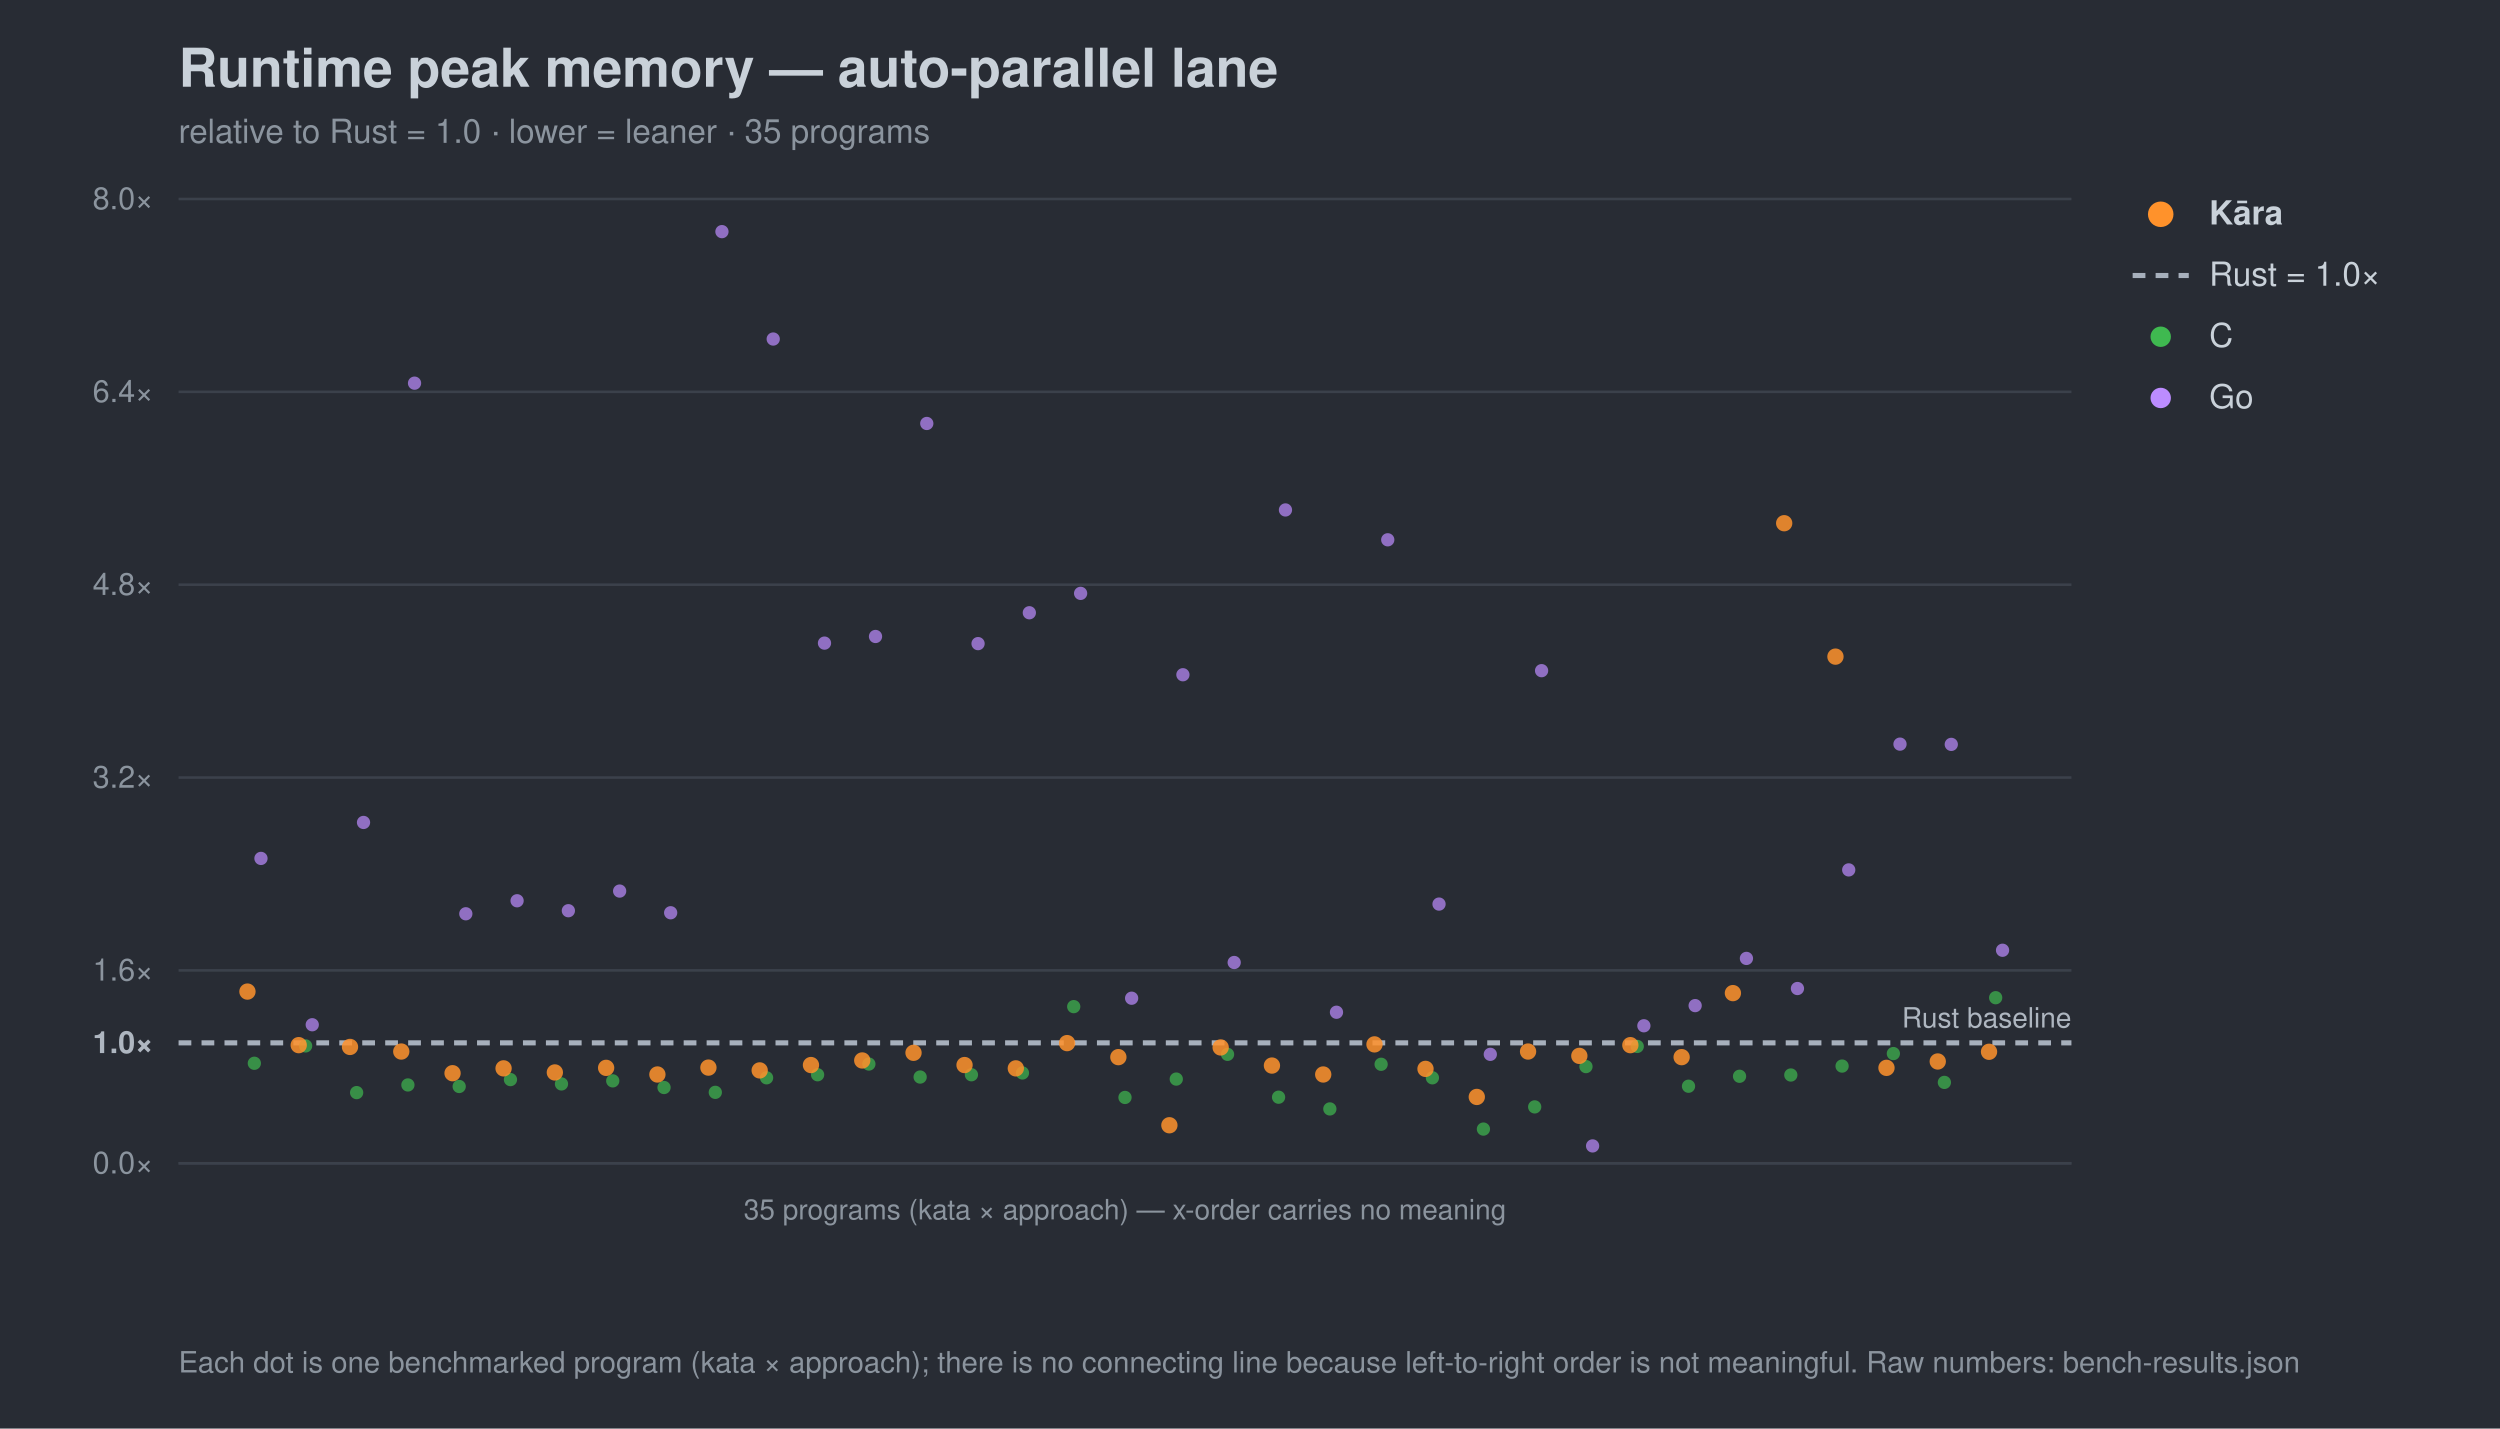
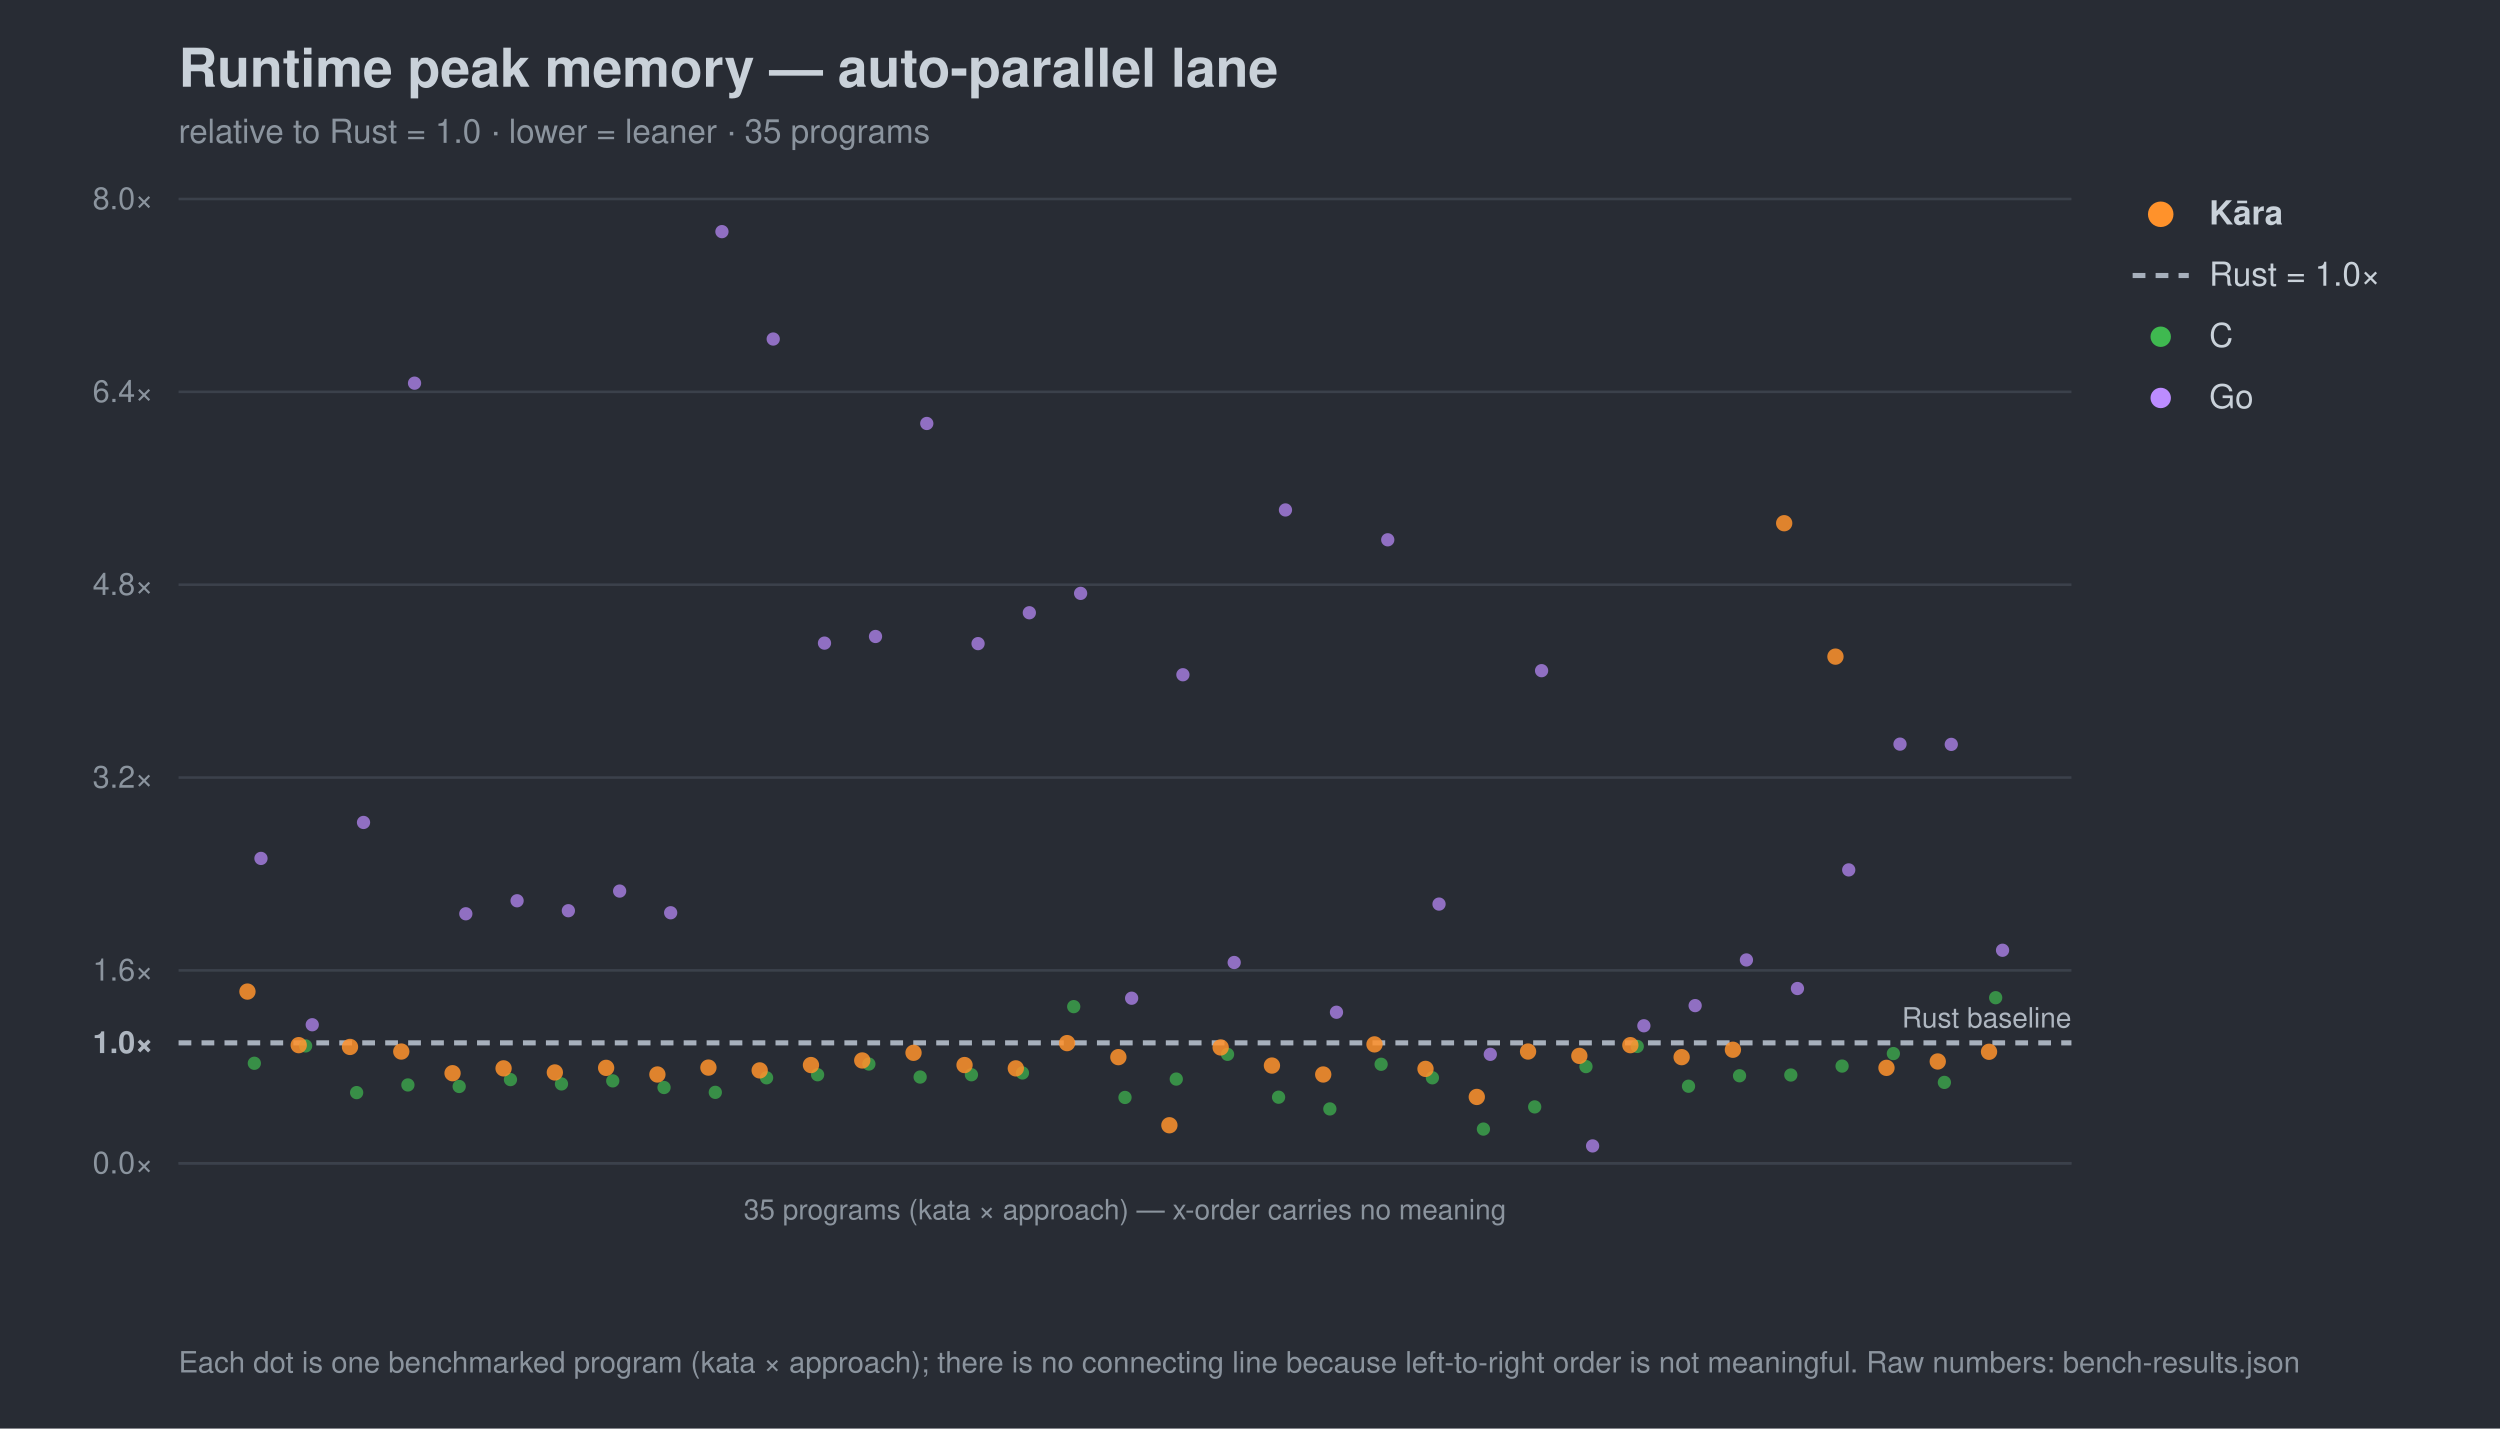
<svg xmlns="http://www.w3.org/2000/svg" width="980" height="560" viewBox="0 0 980 560" font-family="-apple-system,Segoe UI,Helvetica,Arial,sans-serif">
  <rect width="980" height="560" fill="#282c34" />
  <text x="70" y="34" font-size="21" font-weight="700" fill="#c9d1d9">Runtime peak memory — auto-parallel lane</text>
  <text x="70" y="56" font-size="13" fill="#8b949e">relative to Rust = 1.0 · lower = leaner · 35 programs</text>
  <line x1="70" y1="456.0" x2="812" y2="456.0" stroke="#3b414b" stroke-width="1" />
  <text x="60" y="460.0" font-size="12" text-anchor="end" fill="#8b949e">0.0×</text>
  <line x1="70" y1="408.8" x2="812" y2="408.8" stroke="#a7b0bc" stroke-width="2" stroke-dasharray="5 4" />
  <text x="60" y="412.8" font-size="12" text-anchor="end" fill="#aeb6c0" font-weight="700">1.0×</text>
  <line x1="70" y1="380.4" x2="812" y2="380.4" stroke="#3b414b" stroke-width="1" />
  <text x="60" y="384.4" font-size="12" text-anchor="end" fill="#8b949e">1.6×</text>
  <line x1="70" y1="304.8" x2="812" y2="304.8" stroke="#3b414b" stroke-width="1" />
  <text x="60" y="308.8" font-size="12" text-anchor="end" fill="#8b949e">3.2×</text>
  <line x1="70" y1="229.2" x2="812" y2="229.2" stroke="#3b414b" stroke-width="1" />
  <text x="60" y="233.2" font-size="12" text-anchor="end" fill="#8b949e">4.8×</text>
  <line x1="70" y1="153.6" x2="812" y2="153.6" stroke="#3b414b" stroke-width="1" />
  <text x="60" y="157.6" font-size="12" text-anchor="end" fill="#8b949e">6.4×</text>
  <line x1="70" y1="78.0" x2="812" y2="78.0" stroke="#3b414b" stroke-width="1" />
  <text x="60" y="82.0" font-size="12" text-anchor="end" fill="#8b949e">8.0×</text>
  <text x="812" y="402.8" font-size="11" text-anchor="end" fill="#aeb6c0">Rust baseline</text>
  <line x1="70" y1="456" x2="812" y2="456" stroke="#3b414b" />
  <text x="441.0" y="478" font-size="11" text-anchor="middle" fill="#8b949e">35 programs (kata × approach) — x-order carries no meaning</text>
  <circle cx="99.7" cy="416.8" r="2.6" fill="#3fb950" opacity="0.7" />
  <circle cx="119.8" cy="410.0" r="2.6" fill="#3fb950" opacity="0.7" />
  <circle cx="139.8" cy="428.3" r="2.6" fill="#3fb950" opacity="0.7" />
  <circle cx="159.9" cy="425.3" r="2.6" fill="#3fb950" opacity="0.7" />
  <circle cx="180.0" cy="425.9" r="2.6" fill="#3fb950" opacity="0.7" />
  <circle cx="200.1" cy="423.2" r="2.6" fill="#3fb950" opacity="0.7" />
  <circle cx="220.1" cy="424.9" r="2.6" fill="#3fb950" opacity="0.7" />
  <circle cx="240.2" cy="423.7" r="2.6" fill="#3fb950" opacity="0.7" />
  <circle cx="260.3" cy="426.3" r="2.6" fill="#3fb950" opacity="0.7" />
  <circle cx="280.4" cy="428.2" r="2.6" fill="#3fb950" opacity="0.7" />
  <circle cx="300.5" cy="422.5" r="2.6" fill="#3fb950" opacity="0.7" />
  <circle cx="320.5" cy="421.3" r="2.6" fill="#3fb950" opacity="0.7" />
  <circle cx="340.6" cy="417.1" r="2.6" fill="#3fb950" opacity="0.7" />
  <circle cx="360.7" cy="422.2" r="2.6" fill="#3fb950" opacity="0.7" />
  <circle cx="380.8" cy="421.3" r="2.6" fill="#3fb950" opacity="0.7" />
  <circle cx="400.8" cy="420.6" r="2.6" fill="#3fb950" opacity="0.7" />
  <circle cx="420.9" cy="394.6" r="2.6" fill="#3fb950" opacity="0.7" />
  <circle cx="441.0" cy="430.2" r="2.6" fill="#3fb950" opacity="0.7" />
  <circle cx="461.1" cy="423.0" r="2.6" fill="#3fb950" opacity="0.7" />
  <circle cx="481.2" cy="413.3" r="2.6" fill="#3fb950" opacity="0.7" />
  <circle cx="501.2" cy="430.1" r="2.6" fill="#3fb950" opacity="0.7" />
  <circle cx="521.3" cy="434.7" r="2.6" fill="#3fb950" opacity="0.7" />
  <circle cx="541.4" cy="417.2" r="2.6" fill="#3fb950" opacity="0.7" />
  <circle cx="561.5" cy="422.5" r="2.6" fill="#3fb950" opacity="0.7" />
  <circle cx="581.5" cy="442.6" r="2.6" fill="#3fb950" opacity="0.7" />
  <circle cx="601.6" cy="433.9" r="2.6" fill="#3fb950" opacity="0.7" />
  <circle cx="621.7" cy="418.1" r="2.6" fill="#3fb950" opacity="0.7" />
  <circle cx="641.8" cy="410.2" r="2.6" fill="#3fb950" opacity="0.7" />
  <circle cx="661.9" cy="425.8" r="2.6" fill="#3fb950" opacity="0.7" />
-   <circle cx="681.9" cy="421.9" r="2.6" fill="#3fb950" opacity="0.7" />
+   <circle cx="681.9" cy="421.7" r="2.6" fill="#3fb950" opacity="0.7" />
  <circle cx="702.0" cy="421.4" r="2.6" fill="#3fb950" opacity="0.7" />
  <circle cx="722.1" cy="417.9" r="2.6" fill="#3fb950" opacity="0.7" />
  <circle cx="742.2" cy="413.0" r="2.6" fill="#3fb950" opacity="0.7" />
  <circle cx="762.2" cy="424.3" r="2.6" fill="#3fb950" opacity="0.7" />
  <circle cx="782.3" cy="391.1" r="2.6" fill="#3fb950" opacity="0.7" />
  <circle cx="102.3" cy="336.5" r="2.6" fill="#bc8cff" opacity="0.7" />
  <circle cx="122.4" cy="401.7" r="2.6" fill="#bc8cff" opacity="0.7" />
  <circle cx="142.5" cy="322.4" r="2.6" fill="#bc8cff" opacity="0.7" />
  <circle cx="162.5" cy="150.2" r="2.6" fill="#bc8cff" opacity="0.7" />
  <circle cx="182.6" cy="358.2" r="2.6" fill="#bc8cff" opacity="0.7" />
  <circle cx="202.7" cy="353.1" r="2.6" fill="#bc8cff" opacity="0.7" />
  <circle cx="222.8" cy="357.0" r="2.6" fill="#bc8cff" opacity="0.7" />
  <circle cx="242.9" cy="349.3" r="2.6" fill="#bc8cff" opacity="0.7" />
  <circle cx="262.9" cy="357.8" r="2.6" fill="#bc8cff" opacity="0.7" />
  <circle cx="283.0" cy="90.8" r="2.6" fill="#bc8cff" opacity="0.7" />
  <circle cx="303.1" cy="132.9" r="2.6" fill="#bc8cff" opacity="0.7" />
  <circle cx="323.2" cy="252.1" r="2.6" fill="#bc8cff" opacity="0.7" />
  <circle cx="343.2" cy="249.5" r="2.6" fill="#bc8cff" opacity="0.7" />
  <circle cx="363.3" cy="166.0" r="2.6" fill="#bc8cff" opacity="0.7" />
  <circle cx="383.4" cy="252.3" r="2.6" fill="#bc8cff" opacity="0.7" />
  <circle cx="403.5" cy="240.2" r="2.6" fill="#bc8cff" opacity="0.7" />
  <circle cx="423.6" cy="232.6" r="2.6" fill="#bc8cff" opacity="0.7" />
  <circle cx="443.6" cy="391.3" r="2.6" fill="#bc8cff" opacity="0.7" />
  <circle cx="463.7" cy="264.5" r="2.6" fill="#bc8cff" opacity="0.7" />
  <circle cx="483.8" cy="377.3" r="2.6" fill="#bc8cff" opacity="0.7" />
  <circle cx="503.9" cy="199.9" r="2.6" fill="#bc8cff" opacity="0.7" />
  <circle cx="523.9" cy="396.8" r="2.6" fill="#bc8cff" opacity="0.7" />
  <circle cx="544.0" cy="211.6" r="2.6" fill="#bc8cff" opacity="0.7" />
  <circle cx="564.1" cy="354.4" r="2.6" fill="#bc8cff" opacity="0.7" />
  <circle cx="584.2" cy="413.3" r="2.6" fill="#bc8cff" opacity="0.7" />
  <circle cx="604.3" cy="262.9" r="2.6" fill="#bc8cff" opacity="0.7" />
  <circle cx="624.3" cy="449.2" r="2.6" fill="#bc8cff" opacity="0.7" />
  <circle cx="644.4" cy="402.1" r="2.6" fill="#bc8cff" opacity="0.7" />
  <circle cx="664.5" cy="394.2" r="2.6" fill="#bc8cff" opacity="0.7" />
-   <circle cx="684.6" cy="375.7" r="2.6" fill="#bc8cff" opacity="0.7" />
+   <circle cx="684.6" cy="376.3" r="2.6" fill="#bc8cff" opacity="0.7" />
  <circle cx="704.6" cy="387.5" r="2.6" fill="#bc8cff" opacity="0.7" />
  <circle cx="724.7" cy="341.0" r="2.6" fill="#bc8cff" opacity="0.7" />
  <circle cx="744.8" cy="291.7" r="2.6" fill="#bc8cff" opacity="0.7" />
  <circle cx="764.9" cy="291.8" r="2.6" fill="#bc8cff" opacity="0.7" />
  <circle cx="785.0" cy="372.5" r="2.6" fill="#bc8cff" opacity="0.7" />
  <circle cx="97.0" cy="388.7" r="3.2" fill="#ff922b" opacity="0.85" />
  <circle cx="117.1" cy="409.7" r="3.2" fill="#ff922b" opacity="0.85" />
  <circle cx="137.2" cy="410.4" r="3.2" fill="#ff922b" opacity="0.85" />
  <circle cx="157.3" cy="412.2" r="3.2" fill="#ff922b" opacity="0.85" />
  <circle cx="177.4" cy="420.7" r="3.2" fill="#ff922b" opacity="0.85" />
  <circle cx="197.4" cy="418.8" r="3.2" fill="#ff922b" opacity="0.85" />
  <circle cx="217.5" cy="420.4" r="3.2" fill="#ff922b" opacity="0.85" />
  <circle cx="237.6" cy="418.6" r="3.2" fill="#ff922b" opacity="0.85" />
  <circle cx="257.7" cy="421.2" r="3.2" fill="#ff922b" opacity="0.85" />
  <circle cx="277.7" cy="418.5" r="3.2" fill="#ff922b" opacity="0.85" />
  <circle cx="297.8" cy="419.6" r="3.2" fill="#ff922b" opacity="0.85" />
  <circle cx="317.9" cy="417.5" r="3.2" fill="#ff922b" opacity="0.85" />
  <circle cx="338.0" cy="415.7" r="3.2" fill="#ff922b" opacity="0.85" />
  <circle cx="358.1" cy="412.7" r="3.2" fill="#ff922b" opacity="0.85" />
  <circle cx="378.1" cy="417.5" r="3.2" fill="#ff922b" opacity="0.85" />
  <circle cx="398.2" cy="418.8" r="3.2" fill="#ff922b" opacity="0.85" />
  <circle cx="418.3" cy="408.9" r="3.2" fill="#ff922b" opacity="0.85" />
  <circle cx="438.4" cy="414.4" r="3.2" fill="#ff922b" opacity="0.85" />
  <circle cx="458.4" cy="441.1" r="3.2" fill="#ff922b" opacity="0.85" />
  <circle cx="478.5" cy="410.6" r="3.2" fill="#ff922b" opacity="0.85" />
  <circle cx="498.6" cy="417.7" r="3.2" fill="#ff922b" opacity="0.85" />
  <circle cx="518.7" cy="421.2" r="3.2" fill="#ff922b" opacity="0.85" />
  <circle cx="538.8" cy="409.4" r="3.2" fill="#ff922b" opacity="0.85" />
  <circle cx="558.8" cy="419.0" r="3.2" fill="#ff922b" opacity="0.85" />
  <circle cx="578.9" cy="430.0" r="3.2" fill="#ff922b" opacity="0.85" />
  <circle cx="599.0" cy="412.2" r="3.2" fill="#ff922b" opacity="0.85" />
  <circle cx="619.1" cy="413.9" r="3.2" fill="#ff922b" opacity="0.85" />
  <circle cx="639.1" cy="409.7" r="3.2" fill="#ff922b" opacity="0.85" />
  <circle cx="659.2" cy="414.4" r="3.2" fill="#ff922b" opacity="0.85" />
-   <circle cx="679.3" cy="389.3" r="3.2" fill="#ff922b" opacity="0.85" />
+   <circle cx="679.3" cy="411.5" r="3.2" fill="#ff922b" opacity="0.85" />
  <circle cx="699.4" cy="205.1" r="3.2" fill="#ff922b" opacity="0.85" />
  <circle cx="719.5" cy="257.4" r="3.2" fill="#ff922b" opacity="0.85" />
  <circle cx="739.5" cy="418.6" r="3.2" fill="#ff922b" opacity="0.85" />
  <circle cx="759.6" cy="416.1" r="3.2" fill="#ff922b" opacity="0.85" />
  <circle cx="779.7" cy="412.3" r="3.2" fill="#ff922b" opacity="0.85" />
  <circle cx="847" cy="84" r="5" fill="#ff922b" />
  <text x="866" y="88" font-size="13" fill="#c9d1d9" font-weight="700">Kāra</text>
  <line x1="836" y1="108" x2="858" y2="108" stroke="#a7b0bc" stroke-width="2" stroke-dasharray="5 4" />
  <text x="866" y="112" font-size="13" fill="#c9d1d9" font-weight="400">Rust = 1.0×</text>
  <circle cx="847" cy="132" r="4" fill="#3fb950" />
  <text x="866" y="136" font-size="13" fill="#c9d1d9" font-weight="400">C</text>
  <circle cx="847" cy="156" r="4" fill="#bc8cff" />
  <text x="866" y="160" font-size="13" fill="#c9d1d9" font-weight="400">Go</text>
  <text x="70" y="538" font-size="11.5" fill="#8b949e">Each dot is one benchmarked program (kata × approach); there is no connecting line because left-to-right order is not meaningful. Raw numbers: bench-results.json</text>
</svg>
